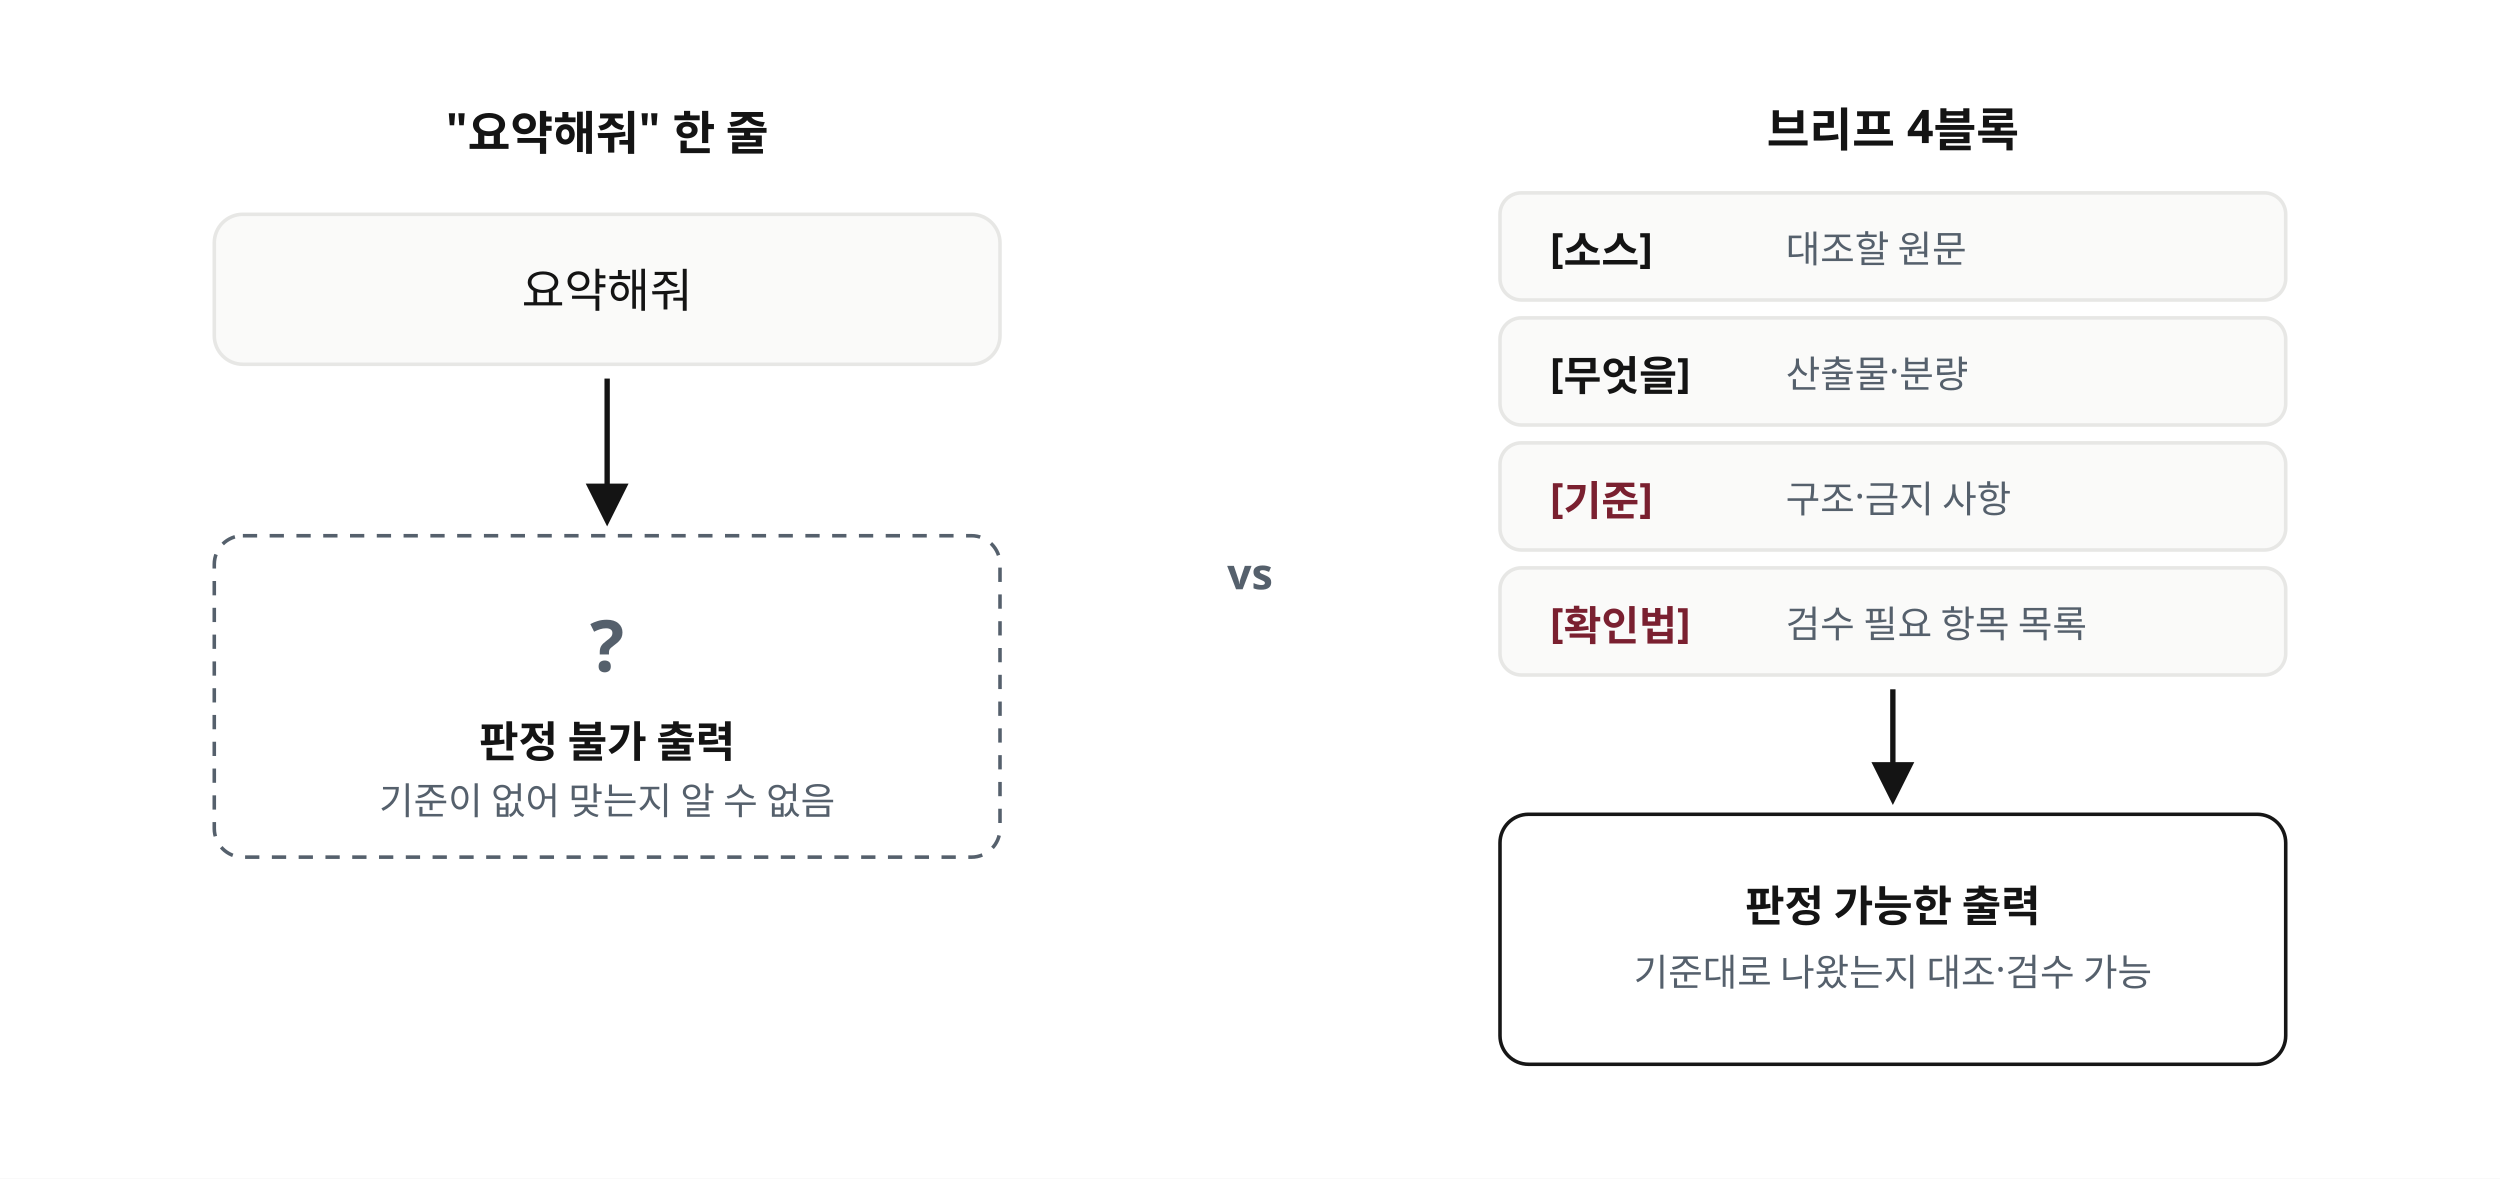
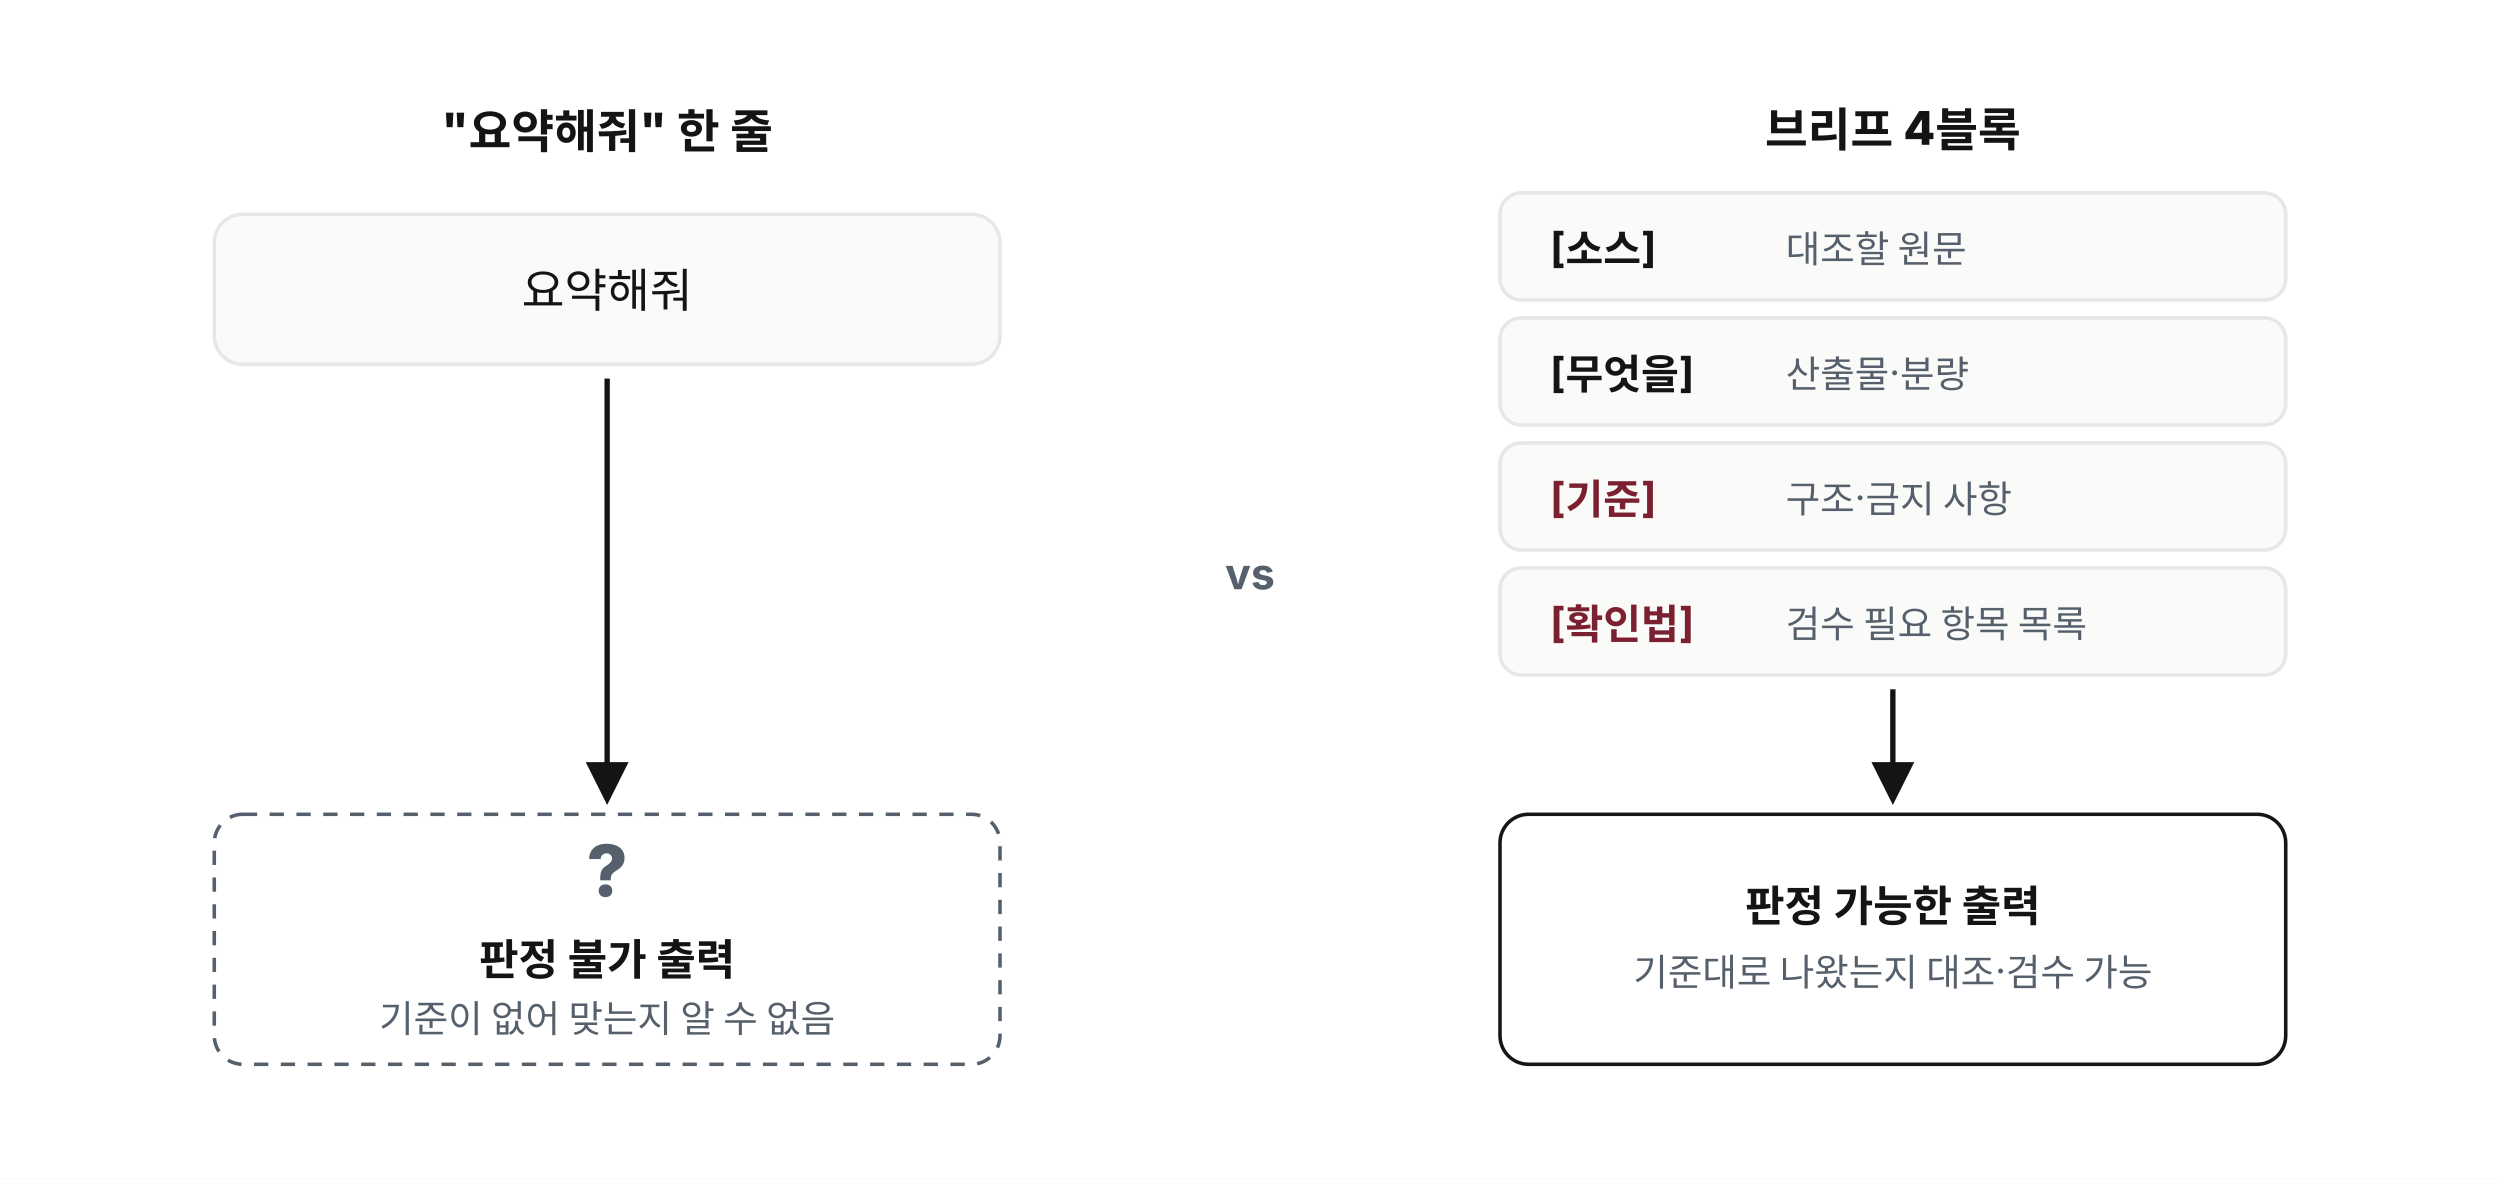
- <svg xmlns="http://www.w3.org/2000/svg" viewBox="0 0 1400 660" font-family="Pretendard, sans-serif" role="img" aria-label="한 줄 지시와 브리프 4블록의 결과 대비">
+ <svg xmlns="http://www.w3.org/2000/svg" viewBox="0 0 1400 660" font-family="Pretendard, -apple-system, 'Apple SD Gothic Neo', 'Malgun Gothic', sans-serif" role="img" aria-label="한 줄 지시와 브리프 4블록의 결과 대비">
  <defs>
    <marker id="arw2" viewBox="0 0 10 10" refX="8" refY="5" markerWidth="8" markerHeight="8" orient="auto-start-reverse">
      <path d="M0 0 L10 5 L0 10 z" fill="#141414" />
    </marker>
  </defs>
  <rect x="0" y="0" width="1400" height="660" fill="#ffffff" />
  <text x="340" y="82" text-anchor="middle" font-size="26" font-weight="800" fill="#141414">"요약해줘" 한 줄</text>
  <rect x="120" y="120" width="440" height="84" rx="16" fill="#fafaf9" stroke="#e7e7e5" stroke-width="2" />
  <text x="340" y="172" text-anchor="middle" font-size="26" fill="#141414">요약해줘</text>
-   <line x1="340" y1="212" x2="340" y2="290" stroke="#141414" stroke-width="3" marker-end="url(#arw2)" />
-   <rect x="120" y="300" width="440" height="180" rx="16" fill="#ffffff" stroke="#55606c" stroke-width="2" stroke-dasharray="8 7" />
-   <text x="340" y="376" text-anchor="middle" font-size="40" font-weight="800" fill="#55606c">?</text>
-   <text x="340" y="424" text-anchor="middle" font-size="24" font-weight="700" fill="#141414">판정 불가 출력</text>
-   <text x="340" y="456" text-anchor="middle" font-size="21" fill="#55606c">기준이 없어 맞는지 알 수 없음</text>
+   <line x1="340" y1="212" x2="340" y2="446" stroke="#141414" stroke-width="3" marker-end="url(#arw2)" />
+   <rect x="120" y="456" width="440" height="140" rx="16" fill="#ffffff" stroke="#55606c" stroke-width="2" stroke-dasharray="8 7" />
+   <text x="340" y="502" text-anchor="middle" font-size="40" font-weight="800" fill="#55606c">?</text>
+   <text x="340" y="546" text-anchor="middle" font-size="24" font-weight="700" fill="#141414">판정 불가 출력</text>
+   <text x="340" y="578" text-anchor="middle" font-size="21" fill="#55606c">기준이 없어 맞는지 알 수 없음</text>
  <text x="700" y="330" text-anchor="middle" font-size="24" font-weight="700" fill="#55606c">vs</text>
  <text x="1060" y="82" text-anchor="middle" font-size="26" font-weight="800" fill="#141414">브리프 4블록</text>
  <rect x="840" y="108" width="440" height="60" rx="12" fill="#fafaf9" stroke="#e7e7e5" stroke-width="2" />
  <text x="868" y="147" font-size="23" font-weight="700" fill="#141414">[소스]</text>
  <text x="1000" y="147" font-size="21" fill="#55606c">대조할 원문</text>
  <rect x="840" y="178" width="440" height="60" rx="12" fill="#fafaf9" stroke="#e7e7e5" stroke-width="2" />
  <text x="868" y="217" font-size="23" font-weight="700" fill="#141414">[무엇을]</text>
  <text x="1000" y="217" font-size="21" fill="#55606c">산출물·분량</text>
  <rect x="840" y="248" width="440" height="60" rx="12" fill="#fafaf9" stroke="#e7e7e5" stroke-width="2" />
  <text x="868" y="287" font-size="23" font-weight="700" fill="#7a2030">[기준]</text>
  <text x="1000" y="287" font-size="21" fill="#55606c">구조·금지 사항</text>
  <rect x="840" y="318" width="440" height="60" rx="12" fill="#fafaf9" stroke="#e7e7e5" stroke-width="2" />
  <text x="868" y="357" font-size="23" font-weight="700" fill="#7a2030">[확인법]</text>
  <text x="1000" y="357" font-size="21" fill="#55606c">검수 필요 항목 목록</text>
  <line x1="1060" y1="386" x2="1060" y2="446" stroke="#141414" stroke-width="3" marker-end="url(#arw2)" />
  <rect x="840" y="456" width="440" height="140" rx="16" fill="#ffffff" stroke="#161616" stroke-width="2" />
  <text x="1060" y="516" text-anchor="middle" font-size="24" font-weight="700" fill="#141414">판정 가능한 출력</text>
  <text x="1060" y="552" text-anchor="middle" font-size="21" fill="#55606c">기준대로 나왔는지 대조·검수 가능</text>
</svg>
